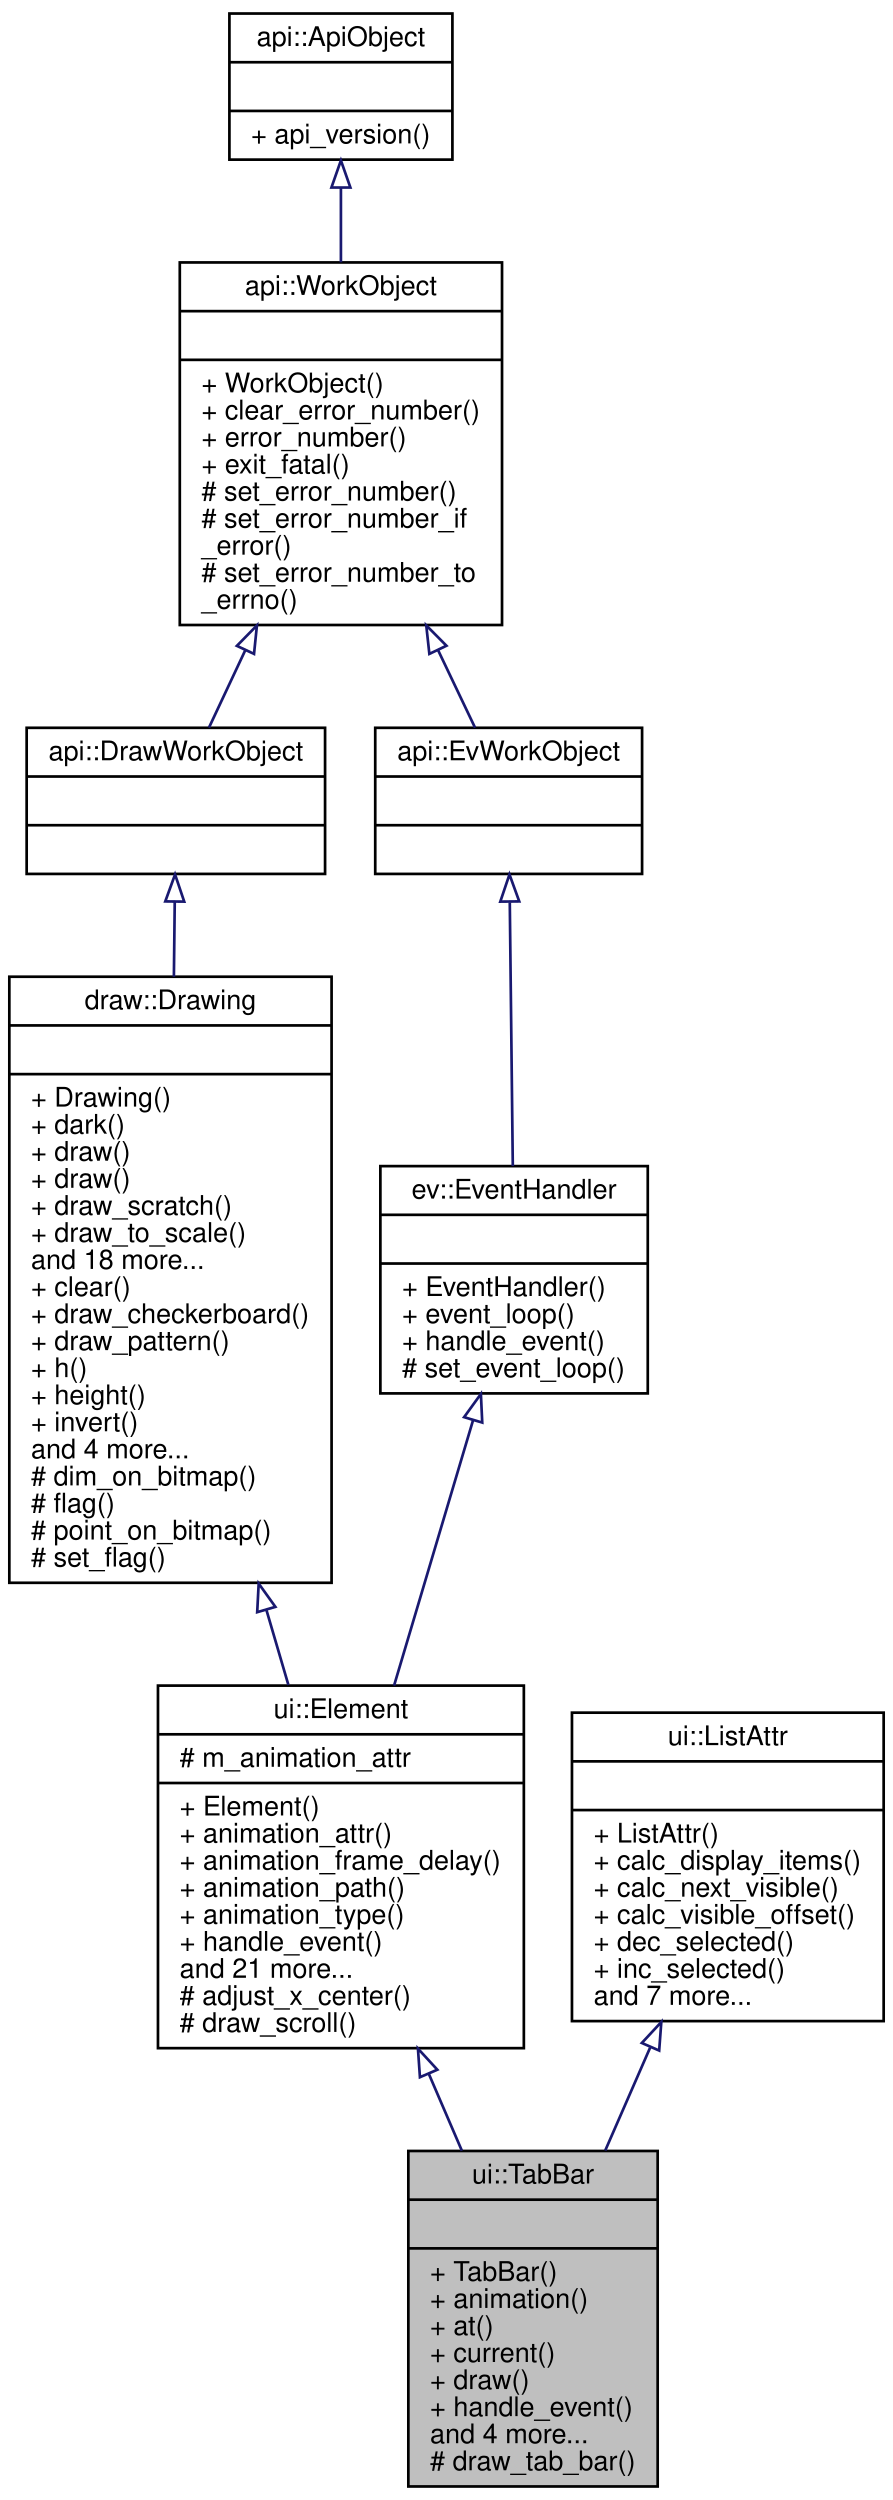
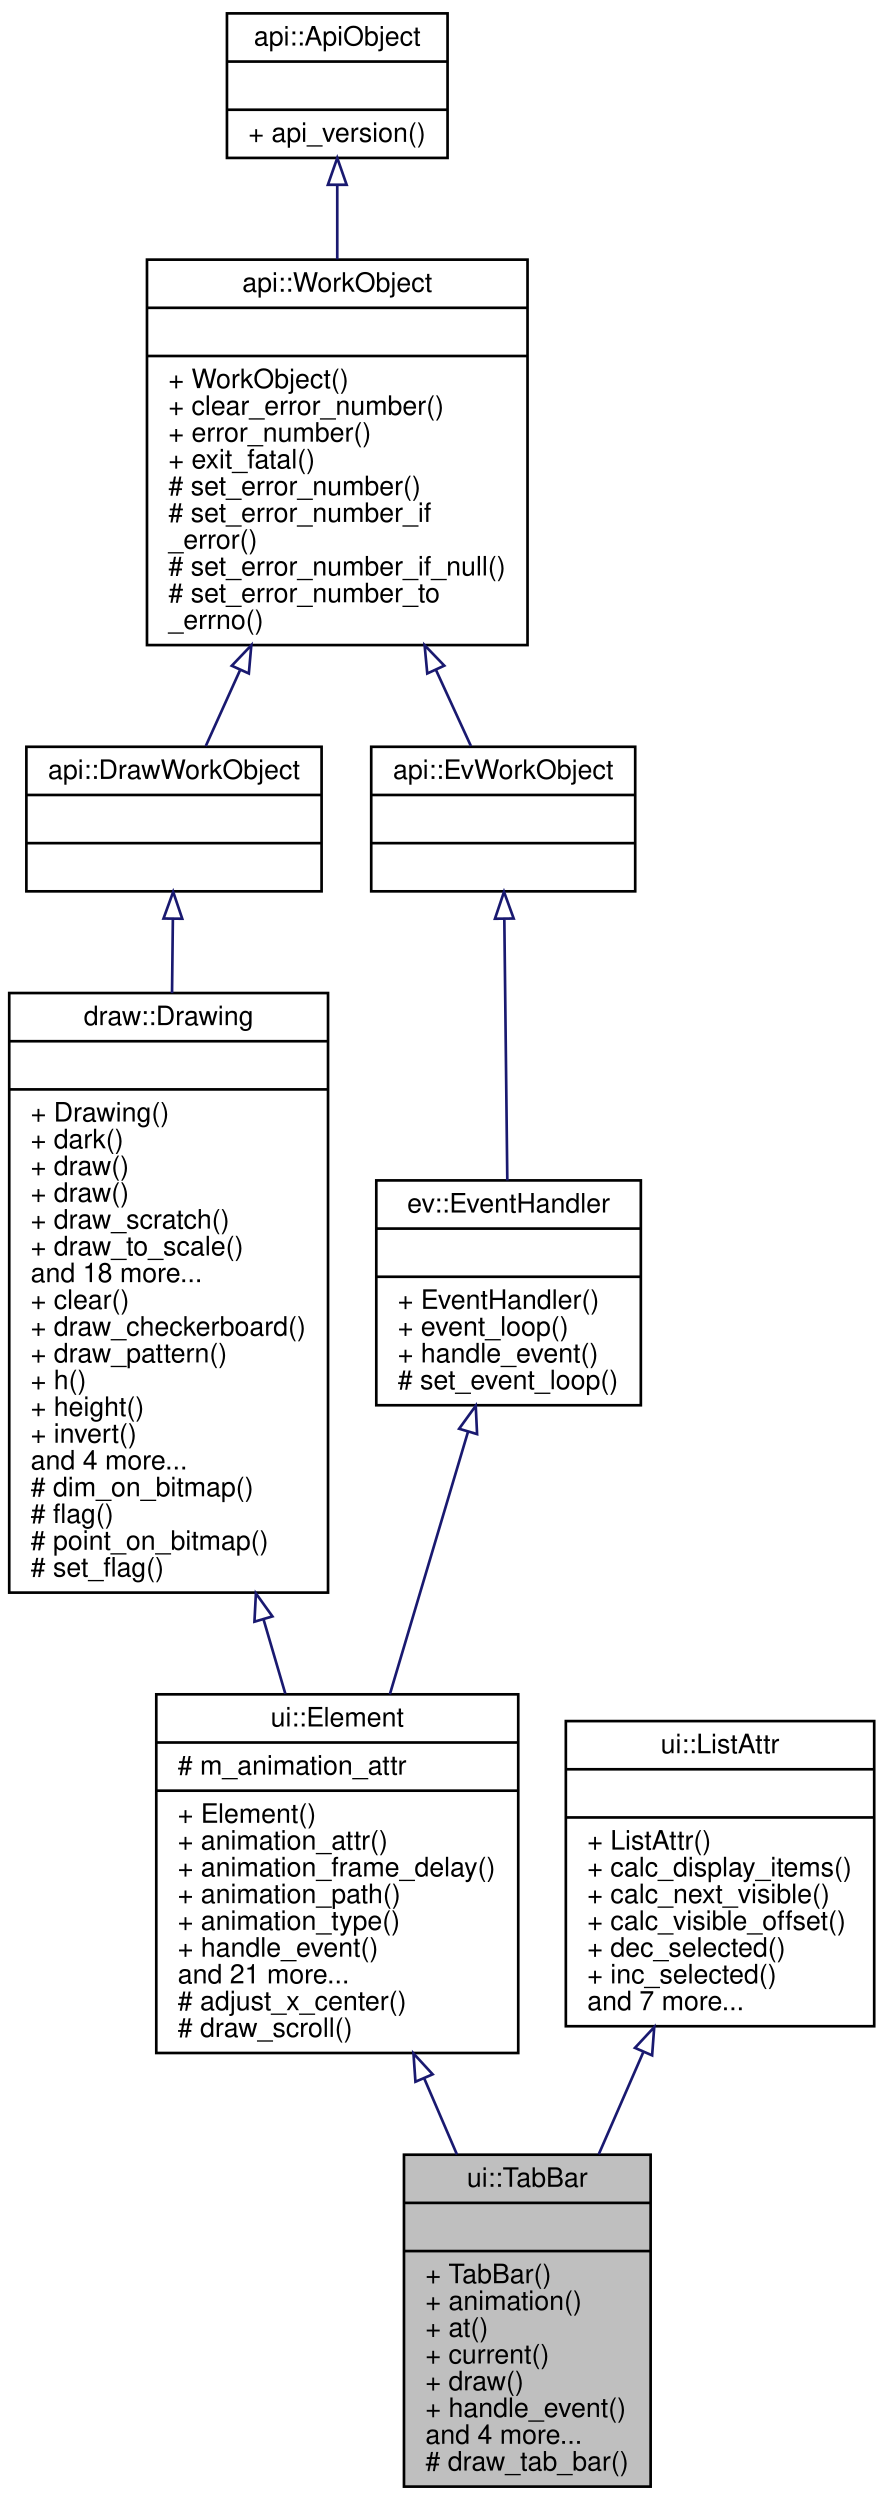
- <svg xmlns="http://www.w3.org/2000/svg" xmlns:xlink="http://www.w3.org/1999/xlink" width="330pt" height="924pt" viewBox="0.00 0.00 330.00 924.00">
-   <g id="graph0" class="graph" transform="scale(1 1) rotate(0) translate(4 920)">
+ <svg xmlns="http://www.w3.org/2000/svg" xmlns:xlink="http://www.w3.org/1999/xlink" width="330pt" height="934pt" viewBox="0.00 0.00 330.00 934.00">
+   <g id="graph0" class="graph" transform="scale(1 1) rotate(0) translate(4 930)">
    <g id="node1" class="node">
      <polygon fill="#bfbfbf" stroke="black" points="146.924,-1 146.924,-125 239.076,-125 239.076,-1 146.924,-1" />
      <text text-anchor="middle" x="193" y="-113" font-family="Helvetica,sans-Serif" font-size="10.00">ui::TabBar</text>
      <polyline fill="none" stroke="black" points="146.924,-107 239.076,-107 " />
      <text text-anchor="middle" x="193" y="-95" font-family="Helvetica,sans-Serif" font-size="10.00"> </text>
      <polyline fill="none" stroke="black" points="146.924,-89 239.076,-89 " />
      <text text-anchor="start" x="154.924" y="-77" font-family="Helvetica,sans-Serif" font-size="10.00">+ TabBar()</text>
      <text text-anchor="start" x="154.924" y="-67" font-family="Helvetica,sans-Serif" font-size="10.00">+ animation()</text>
      <text text-anchor="start" x="154.924" y="-57" font-family="Helvetica,sans-Serif" font-size="10.00">+ at()</text>
      <text text-anchor="start" x="154.924" y="-47" font-family="Helvetica,sans-Serif" font-size="10.00">+ current()</text>
      <text text-anchor="start" x="154.924" y="-37" font-family="Helvetica,sans-Serif" font-size="10.00">+ draw()</text>
      <text text-anchor="start" x="154.924" y="-27" font-family="Helvetica,sans-Serif" font-size="10.00">+ handle_event()</text>
      <text text-anchor="start" x="154.924" y="-17" font-family="Helvetica,sans-Serif" font-size="10.00">and 4 more...</text>
      <text text-anchor="start" x="154.924" y="-7" font-family="Helvetica,sans-Serif" font-size="10.00"># draw_tab_bar()</text>
    </g>
    <g id="node2" class="node">
      <g id="a_node2">
        <a xlink:href="classui_1_1_element.html" target="_top" xlink:title="Element Class. ">
          <polygon fill="none" stroke="black" points="54.386,-163 54.386,-297 189.614,-297 189.614,-163 54.386,-163" />
          <text text-anchor="middle" x="122" y="-285" font-family="Helvetica,sans-Serif" font-size="10.00">ui::Element</text>
          <polyline fill="none" stroke="black" points="54.386,-279 189.614,-279 " />
          <text text-anchor="start" x="62.386" y="-267" font-family="Helvetica,sans-Serif" font-size="10.00"># m_animation_attr</text>
          <polyline fill="none" stroke="black" points="54.386,-261 189.614,-261 " />
          <text text-anchor="start" x="62.386" y="-249" font-family="Helvetica,sans-Serif" font-size="10.00">+ Element()</text>
          <text text-anchor="start" x="62.386" y="-239" font-family="Helvetica,sans-Serif" font-size="10.00">+ animation_attr()</text>
          <text text-anchor="start" x="62.386" y="-229" font-family="Helvetica,sans-Serif" font-size="10.00">+ animation_frame_delay()</text>
          <text text-anchor="start" x="62.386" y="-219" font-family="Helvetica,sans-Serif" font-size="10.00">+ animation_path()</text>
          <text text-anchor="start" x="62.386" y="-209" font-family="Helvetica,sans-Serif" font-size="10.00">+ animation_type()</text>
          <text text-anchor="start" x="62.386" y="-199" font-family="Helvetica,sans-Serif" font-size="10.00">+ handle_event()</text>
          <text text-anchor="start" x="62.386" y="-189" font-family="Helvetica,sans-Serif" font-size="10.00">and 21 more...</text>
          <text text-anchor="start" x="62.386" y="-179" font-family="Helvetica,sans-Serif" font-size="10.00"># adjust_x_center()</text>
          <text text-anchor="start" x="62.386" y="-169" font-family="Helvetica,sans-Serif" font-size="10.00"># draw_scroll()</text>
        </a>
      </g>
    </g>
    <g id="edge1" class="edge">
      <path fill="none" stroke="midnightblue" d="M154.525,-153.414C158.606,-143.929 162.74,-134.321 166.71,-125.097" />
      <polygon fill="none" stroke="midnightblue" points="151.207,-152.27 150.469,-162.839 157.637,-155.037 151.207,-152.27" />
    </g>
    <g id="node3" class="node">
      <g id="a_node3">
        <a xlink:href="classdraw_1_1_drawing.html" target="_top" xlink:title="Drawing Class. ">
          <polygon fill="none" stroke="black" points="-0.553,-335 -0.553,-559 118.553,-559 118.553,-335 -0.553,-335" />
          <text text-anchor="middle" x="59" y="-547" font-family="Helvetica,sans-Serif" font-size="10.00">draw::Drawing</text>
          <polyline fill="none" stroke="black" points="-0.553,-541 118.553,-541 " />
          <text text-anchor="middle" x="59" y="-529" font-family="Helvetica,sans-Serif" font-size="10.00"> </text>
          <polyline fill="none" stroke="black" points="-0.553,-523 118.553,-523 " />
          <text text-anchor="start" x="7.447" y="-511" font-family="Helvetica,sans-Serif" font-size="10.00">+ Drawing()</text>
          <text text-anchor="start" x="7.447" y="-501" font-family="Helvetica,sans-Serif" font-size="10.00">+ dark()</text>
          <text text-anchor="start" x="7.447" y="-491" font-family="Helvetica,sans-Serif" font-size="10.00">+ draw()</text>
          <text text-anchor="start" x="7.447" y="-481" font-family="Helvetica,sans-Serif" font-size="10.00">+ draw()</text>
          <text text-anchor="start" x="7.447" y="-471" font-family="Helvetica,sans-Serif" font-size="10.00">+ draw_scratch()</text>
          <text text-anchor="start" x="7.447" y="-461" font-family="Helvetica,sans-Serif" font-size="10.00">+ draw_to_scale()</text>
          <text text-anchor="start" x="7.447" y="-451" font-family="Helvetica,sans-Serif" font-size="10.00">and 18 more...</text>
          <text text-anchor="start" x="7.447" y="-441" font-family="Helvetica,sans-Serif" font-size="10.00">+ clear()</text>
          <text text-anchor="start" x="7.447" y="-431" font-family="Helvetica,sans-Serif" font-size="10.00">+ draw_checkerboard()</text>
          <text text-anchor="start" x="7.447" y="-421" font-family="Helvetica,sans-Serif" font-size="10.00">+ draw_pattern()</text>
          <text text-anchor="start" x="7.447" y="-411" font-family="Helvetica,sans-Serif" font-size="10.00">+ h()</text>
          <text text-anchor="start" x="7.447" y="-401" font-family="Helvetica,sans-Serif" font-size="10.00">+ height()</text>
          <text text-anchor="start" x="7.447" y="-391" font-family="Helvetica,sans-Serif" font-size="10.00">+ invert()</text>
          <text text-anchor="start" x="7.447" y="-381" font-family="Helvetica,sans-Serif" font-size="10.00">and 4 more...</text>
          <text text-anchor="start" x="7.447" y="-371" font-family="Helvetica,sans-Serif" font-size="10.00"># dim_on_bitmap()</text>
          <text text-anchor="start" x="7.447" y="-361" font-family="Helvetica,sans-Serif" font-size="10.00"># flag()</text>
          <text text-anchor="start" x="7.447" y="-351" font-family="Helvetica,sans-Serif" font-size="10.00"># point_on_bitmap()</text>
          <text text-anchor="start" x="7.447" y="-341" font-family="Helvetica,sans-Serif" font-size="10.00"># set_flag()</text>
        </a>
      </g>
    </g>
    <g id="edge2" class="edge">
      <path fill="none" stroke="midnightblue" d="M94.502,-324.842C97.269,-315.399 99.994,-306.1 102.59,-297.241" />
      <polygon fill="none" stroke="midnightblue" points="91.061,-324.141 91.607,-334.721 97.778,-326.109 91.061,-324.141" />
    </g>
    <g id="node4" class="node">
      <g id="a_node4">
        <a xlink:href="classapi_1_1_draw_work_object.html" target="_top" xlink:title="State Machine Work Object Class. ">
          <polygon fill="none" stroke="black" points="5.854,-597 5.854,-651 116.146,-651 116.146,-597 5.854,-597" />
          <text text-anchor="middle" x="61" y="-639" font-family="Helvetica,sans-Serif" font-size="10.00">api::DrawWorkObject</text>
          <polyline fill="none" stroke="black" points="5.854,-633 116.146,-633 " />
          <text text-anchor="middle" x="61" y="-621" font-family="Helvetica,sans-Serif" font-size="10.00"> </text>
          <polyline fill="none" stroke="black" points="5.854,-615 116.146,-615 " />
          <text text-anchor="middle" x="61" y="-603" font-family="Helvetica,sans-Serif" font-size="10.00"> </text>
        </a>
      </g>
    </g>
    <g id="edge3" class="edge">
      <path fill="none" stroke="midnightblue" d="M60.585,-586.684C60.489,-578.251 60.381,-568.84 60.269,-559.001" />
      <polygon fill="none" stroke="midnightblue" points="57.086,-586.841 60.701,-596.801 64.086,-586.761 57.086,-586.841" />
    </g>
    <g id="node5" class="node">
      <g id="a_node5">
        <a xlink:href="classapi_1_1_work_object.html" target="_top" xlink:title="WorkObject Class. ">
-           <polygon fill="none" stroke="black" points="62.452,-689 62.452,-823 181.548,-823 181.548,-689 62.452,-689" />
-           <text text-anchor="middle" x="122" y="-811" font-family="Helvetica,sans-Serif" font-size="10.00">api::WorkObject</text>
-           <polyline fill="none" stroke="black" points="62.452,-805 181.548,-805 " />
-           <text text-anchor="middle" x="122" y="-793" font-family="Helvetica,sans-Serif" font-size="10.00"> </text>
-           <polyline fill="none" stroke="black" points="62.452,-787 181.548,-787 " />
-           <text text-anchor="start" x="70.452" y="-775" font-family="Helvetica,sans-Serif" font-size="10.00">+ WorkObject()</text>
-           <text text-anchor="start" x="70.452" y="-765" font-family="Helvetica,sans-Serif" font-size="10.00">+ clear_error_number()</text>
-           <text text-anchor="start" x="70.452" y="-755" font-family="Helvetica,sans-Serif" font-size="10.00">+ error_number()</text>
-           <text text-anchor="start" x="70.452" y="-745" font-family="Helvetica,sans-Serif" font-size="10.00">+ exit_fatal()</text>
-           <text text-anchor="start" x="70.452" y="-735" font-family="Helvetica,sans-Serif" font-size="10.00"># set_error_number()</text>
-           <text text-anchor="start" x="70.452" y="-725" font-family="Helvetica,sans-Serif" font-size="10.00"># set_error_number_if</text>
-           <text text-anchor="start" x="70.452" y="-715" font-family="Helvetica,sans-Serif" font-size="10.00">_error()</text>
-           <text text-anchor="start" x="70.452" y="-705" font-family="Helvetica,sans-Serif" font-size="10.00"># set_error_number_to</text>
-           <text text-anchor="start" x="70.452" y="-695" font-family="Helvetica,sans-Serif" font-size="10.00">_errno()</text>
+           <polygon fill="none" stroke="black" points="50.914,-689 50.914,-833 193.086,-833 193.086,-689 50.914,-689" />
+           <text text-anchor="middle" x="122" y="-821" font-family="Helvetica,sans-Serif" font-size="10.00">api::WorkObject</text>
+           <polyline fill="none" stroke="black" points="50.914,-815 193.086,-815 " />
+           <text text-anchor="middle" x="122" y="-803" font-family="Helvetica,sans-Serif" font-size="10.00"> </text>
+           <polyline fill="none" stroke="black" points="50.914,-797 193.086,-797 " />
+           <text text-anchor="start" x="58.914" y="-785" font-family="Helvetica,sans-Serif" font-size="10.00">+ WorkObject()</text>
+           <text text-anchor="start" x="58.914" y="-775" font-family="Helvetica,sans-Serif" font-size="10.00">+ clear_error_number()</text>
+           <text text-anchor="start" x="58.914" y="-765" font-family="Helvetica,sans-Serif" font-size="10.00">+ error_number()</text>
+           <text text-anchor="start" x="58.914" y="-755" font-family="Helvetica,sans-Serif" font-size="10.00">+ exit_fatal()</text>
+           <text text-anchor="start" x="58.914" y="-745" font-family="Helvetica,sans-Serif" font-size="10.00"># set_error_number()</text>
+           <text text-anchor="start" x="58.914" y="-735" font-family="Helvetica,sans-Serif" font-size="10.00"># set_error_number_if</text>
+           <text text-anchor="start" x="58.914" y="-725" font-family="Helvetica,sans-Serif" font-size="10.00">_error()</text>
+           <text text-anchor="start" x="58.914" y="-715" font-family="Helvetica,sans-Serif" font-size="10.00"># set_error_number_if_null()</text>
+           <text text-anchor="start" x="58.914" y="-705" font-family="Helvetica,sans-Serif" font-size="10.00"># set_error_number_to</text>
+           <text text-anchor="start" x="58.914" y="-695" font-family="Helvetica,sans-Serif" font-size="10.00">_errno()</text>
        </a>
      </g>
    </g>
    <g id="edge4" class="edge">
-       <path fill="none" stroke="midnightblue" d="M86.7,-679.771C81.882,-669.503 77.228,-659.584 73.235,-651.074" />
-       <polygon fill="none" stroke="midnightblue" points="83.547,-681.291 90.964,-688.857 89.885,-678.318 83.547,-681.291" />
+       <path fill="none" stroke="midnightblue" d="M85.64,-679.532C81.053,-669.38 76.65,-659.635 72.867,-651.262" />
+       <polygon fill="none" stroke="midnightblue" points="82.585,-681.27 89.892,-688.942 88.964,-678.388 82.585,-681.27" />
    </g>
    <g id="node8" class="node">
      <g id="a_node8">
        <a xlink:href="classapi_1_1_ev_work_object.html" target="_top" xlink:title="Event Object Class. ">
          <polygon fill="none" stroke="black" points="134.687,-597 134.687,-651 233.313,-651 233.313,-597 134.687,-597" />
          <text text-anchor="middle" x="184" y="-639" font-family="Helvetica,sans-Serif" font-size="10.00">api::EvWorkObject</text>
          <polyline fill="none" stroke="black" points="134.687,-633 233.313,-633 " />
          <text text-anchor="middle" x="184" y="-621" font-family="Helvetica,sans-Serif" font-size="10.00"> </text>
          <polyline fill="none" stroke="black" points="134.687,-615 233.313,-615 " />
          <text text-anchor="middle" x="184" y="-603" font-family="Helvetica,sans-Serif" font-size="10.00"> </text>
        </a>
      </g>
    </g>
    <g id="edge8" class="edge">
-       <path fill="none" stroke="midnightblue" d="M157.879,-679.771C162.776,-669.503 167.506,-659.584 171.565,-651.074" />
-       <polygon fill="none" stroke="midnightblue" points="154.691,-678.325 153.545,-688.857 161.009,-681.338 154.691,-678.325" />
+       <path fill="none" stroke="midnightblue" d="M158.813,-679.843C163.527,-669.579 168.054,-659.72 171.939,-651.262" />
+       <polygon fill="none" stroke="midnightblue" points="155.627,-678.394 154.634,-688.942 161.988,-681.315 155.627,-678.394" />
    </g>
    <g id="node6" class="node">
      <g id="a_node6">
        <a xlink:href="classapi_1_1_api_object.html" target="_top" xlink:title="API Object Class. ">
-           <polygon fill="none" stroke="black" points="80.79,-861 80.79,-915 163.21,-915 163.21,-861 80.79,-861" />
-           <text text-anchor="middle" x="122" y="-903" font-family="Helvetica,sans-Serif" font-size="10.00">api::ApiObject</text>
-           <polyline fill="none" stroke="black" points="80.79,-897 163.21,-897 " />
-           <text text-anchor="middle" x="122" y="-885" font-family="Helvetica,sans-Serif" font-size="10.00"> </text>
-           <polyline fill="none" stroke="black" points="80.79,-879 163.21,-879 " />
-           <text text-anchor="start" x="88.79" y="-867" font-family="Helvetica,sans-Serif" font-size="10.00">+ api_version()</text>
+           <polygon fill="none" stroke="black" points="80.79,-871 80.79,-925 163.21,-925 163.21,-871 80.79,-871" />
+           <text text-anchor="middle" x="122" y="-913" font-family="Helvetica,sans-Serif" font-size="10.00">api::ApiObject</text>
+           <polyline fill="none" stroke="black" points="80.79,-907 163.21,-907 " />
+           <text text-anchor="middle" x="122" y="-895" font-family="Helvetica,sans-Serif" font-size="10.00"> </text>
+           <polyline fill="none" stroke="black" points="80.79,-889 163.21,-889 " />
+           <text text-anchor="start" x="88.79" y="-877" font-family="Helvetica,sans-Serif" font-size="10.00">+ api_version()</text>
        </a>
      </g>
    </g>
    <g id="edge5" class="edge">
-       <path fill="none" stroke="midnightblue" d="M122,-850.644C122,-842.02 122,-832.555 122,-823.059" />
-       <polygon fill="none" stroke="midnightblue" points="118.5,-850.693 122,-860.693 125.5,-850.693 118.5,-850.693" />
+       <path fill="none" stroke="midnightblue" d="M122,-860.925C122,-852.287 122,-842.765 122,-833.145" />
+       <polygon fill="none" stroke="midnightblue" points="118.5,-860.971 122,-870.971 125.5,-860.971 118.5,-860.971" />
    </g>
    <g id="node7" class="node">
      <g id="a_node7">
        <a xlink:href="classev_1_1_event_handler.html" target="_top" xlink:title="Event Handler Class. ">
          <polygon fill="none" stroke="black" points="136.584,-405 136.584,-489 235.416,-489 235.416,-405 136.584,-405" />
          <text text-anchor="middle" x="186" y="-477" font-family="Helvetica,sans-Serif" font-size="10.00">ev::EventHandler</text>
          <polyline fill="none" stroke="black" points="136.584,-471 235.416,-471 " />
          <text text-anchor="middle" x="186" y="-459" font-family="Helvetica,sans-Serif" font-size="10.00"> </text>
          <polyline fill="none" stroke="black" points="136.584,-453 235.416,-453 " />
          <text text-anchor="start" x="144.584" y="-441" font-family="Helvetica,sans-Serif" font-size="10.00">+ EventHandler()</text>
          <text text-anchor="start" x="144.584" y="-431" font-family="Helvetica,sans-Serif" font-size="10.00">+ event_loop()</text>
          <text text-anchor="start" x="144.584" y="-421" font-family="Helvetica,sans-Serif" font-size="10.00">+ handle_event()</text>
          <text text-anchor="start" x="144.584" y="-411" font-family="Helvetica,sans-Serif" font-size="10.00"># set_event_loop()</text>
        </a>
      </g>
    </g>
    <g id="edge6" class="edge">
      <path fill="none" stroke="midnightblue" d="M170.869,-395.171C162.135,-365.827 151.052,-328.595 141.649,-297.008" />
      <polygon fill="none" stroke="midnightblue" points="167.528,-396.214 173.736,-404.8 174.237,-394.217 167.528,-396.214" />
    </g>
    <g id="edge7" class="edge">
      <path fill="none" stroke="midnightblue" d="M184.417,-586.484C184.742,-558.041 185.194,-518.56 185.531,-489.029" />
      <polygon fill="none" stroke="midnightblue" points="180.914,-586.761 184.299,-596.801 187.914,-586.841 180.914,-586.761" />
    </g>
    <g id="node9" class="node">
      <g id="a_node9">
        <a xlink:href="classui_1_1_list_attr.html" target="_top" xlink:title="List Attribute Class. ">
          <polygon fill="none" stroke="black" points="207.398,-173 207.398,-287 322.602,-287 322.602,-173 207.398,-173" />
          <text text-anchor="middle" x="265" y="-275" font-family="Helvetica,sans-Serif" font-size="10.00">ui::ListAttr</text>
          <polyline fill="none" stroke="black" points="207.398,-269 322.602,-269 " />
          <text text-anchor="middle" x="265" y="-257" font-family="Helvetica,sans-Serif" font-size="10.00"> </text>
          <polyline fill="none" stroke="black" points="207.398,-251 322.602,-251 " />
          <text text-anchor="start" x="215.398" y="-239" font-family="Helvetica,sans-Serif" font-size="10.00">+ ListAttr()</text>
          <text text-anchor="start" x="215.398" y="-229" font-family="Helvetica,sans-Serif" font-size="10.00">+ calc_display_items()</text>
          <text text-anchor="start" x="215.398" y="-219" font-family="Helvetica,sans-Serif" font-size="10.00">+ calc_next_visible()</text>
          <text text-anchor="start" x="215.398" y="-209" font-family="Helvetica,sans-Serif" font-size="10.00">+ calc_visible_offset()</text>
          <text text-anchor="start" x="215.398" y="-199" font-family="Helvetica,sans-Serif" font-size="10.00">+ dec_selected()</text>
          <text text-anchor="start" x="215.398" y="-189" font-family="Helvetica,sans-Serif" font-size="10.00">+ inc_selected()</text>
          <text text-anchor="start" x="215.398" y="-179" font-family="Helvetica,sans-Serif" font-size="10.00">and 7 more...</text>
        </a>
      </g>
    </g>
    <g id="edge9" class="edge">
      <path fill="none" stroke="midnightblue" d="M236.288,-163.202C230.81,-150.647 225.096,-137.553 219.684,-125.151" />
      <polygon fill="none" stroke="midnightblue" points="233.216,-164.912 240.423,-172.678 239.631,-162.113 233.216,-164.912" />
    </g>
  </g>
</svg>
